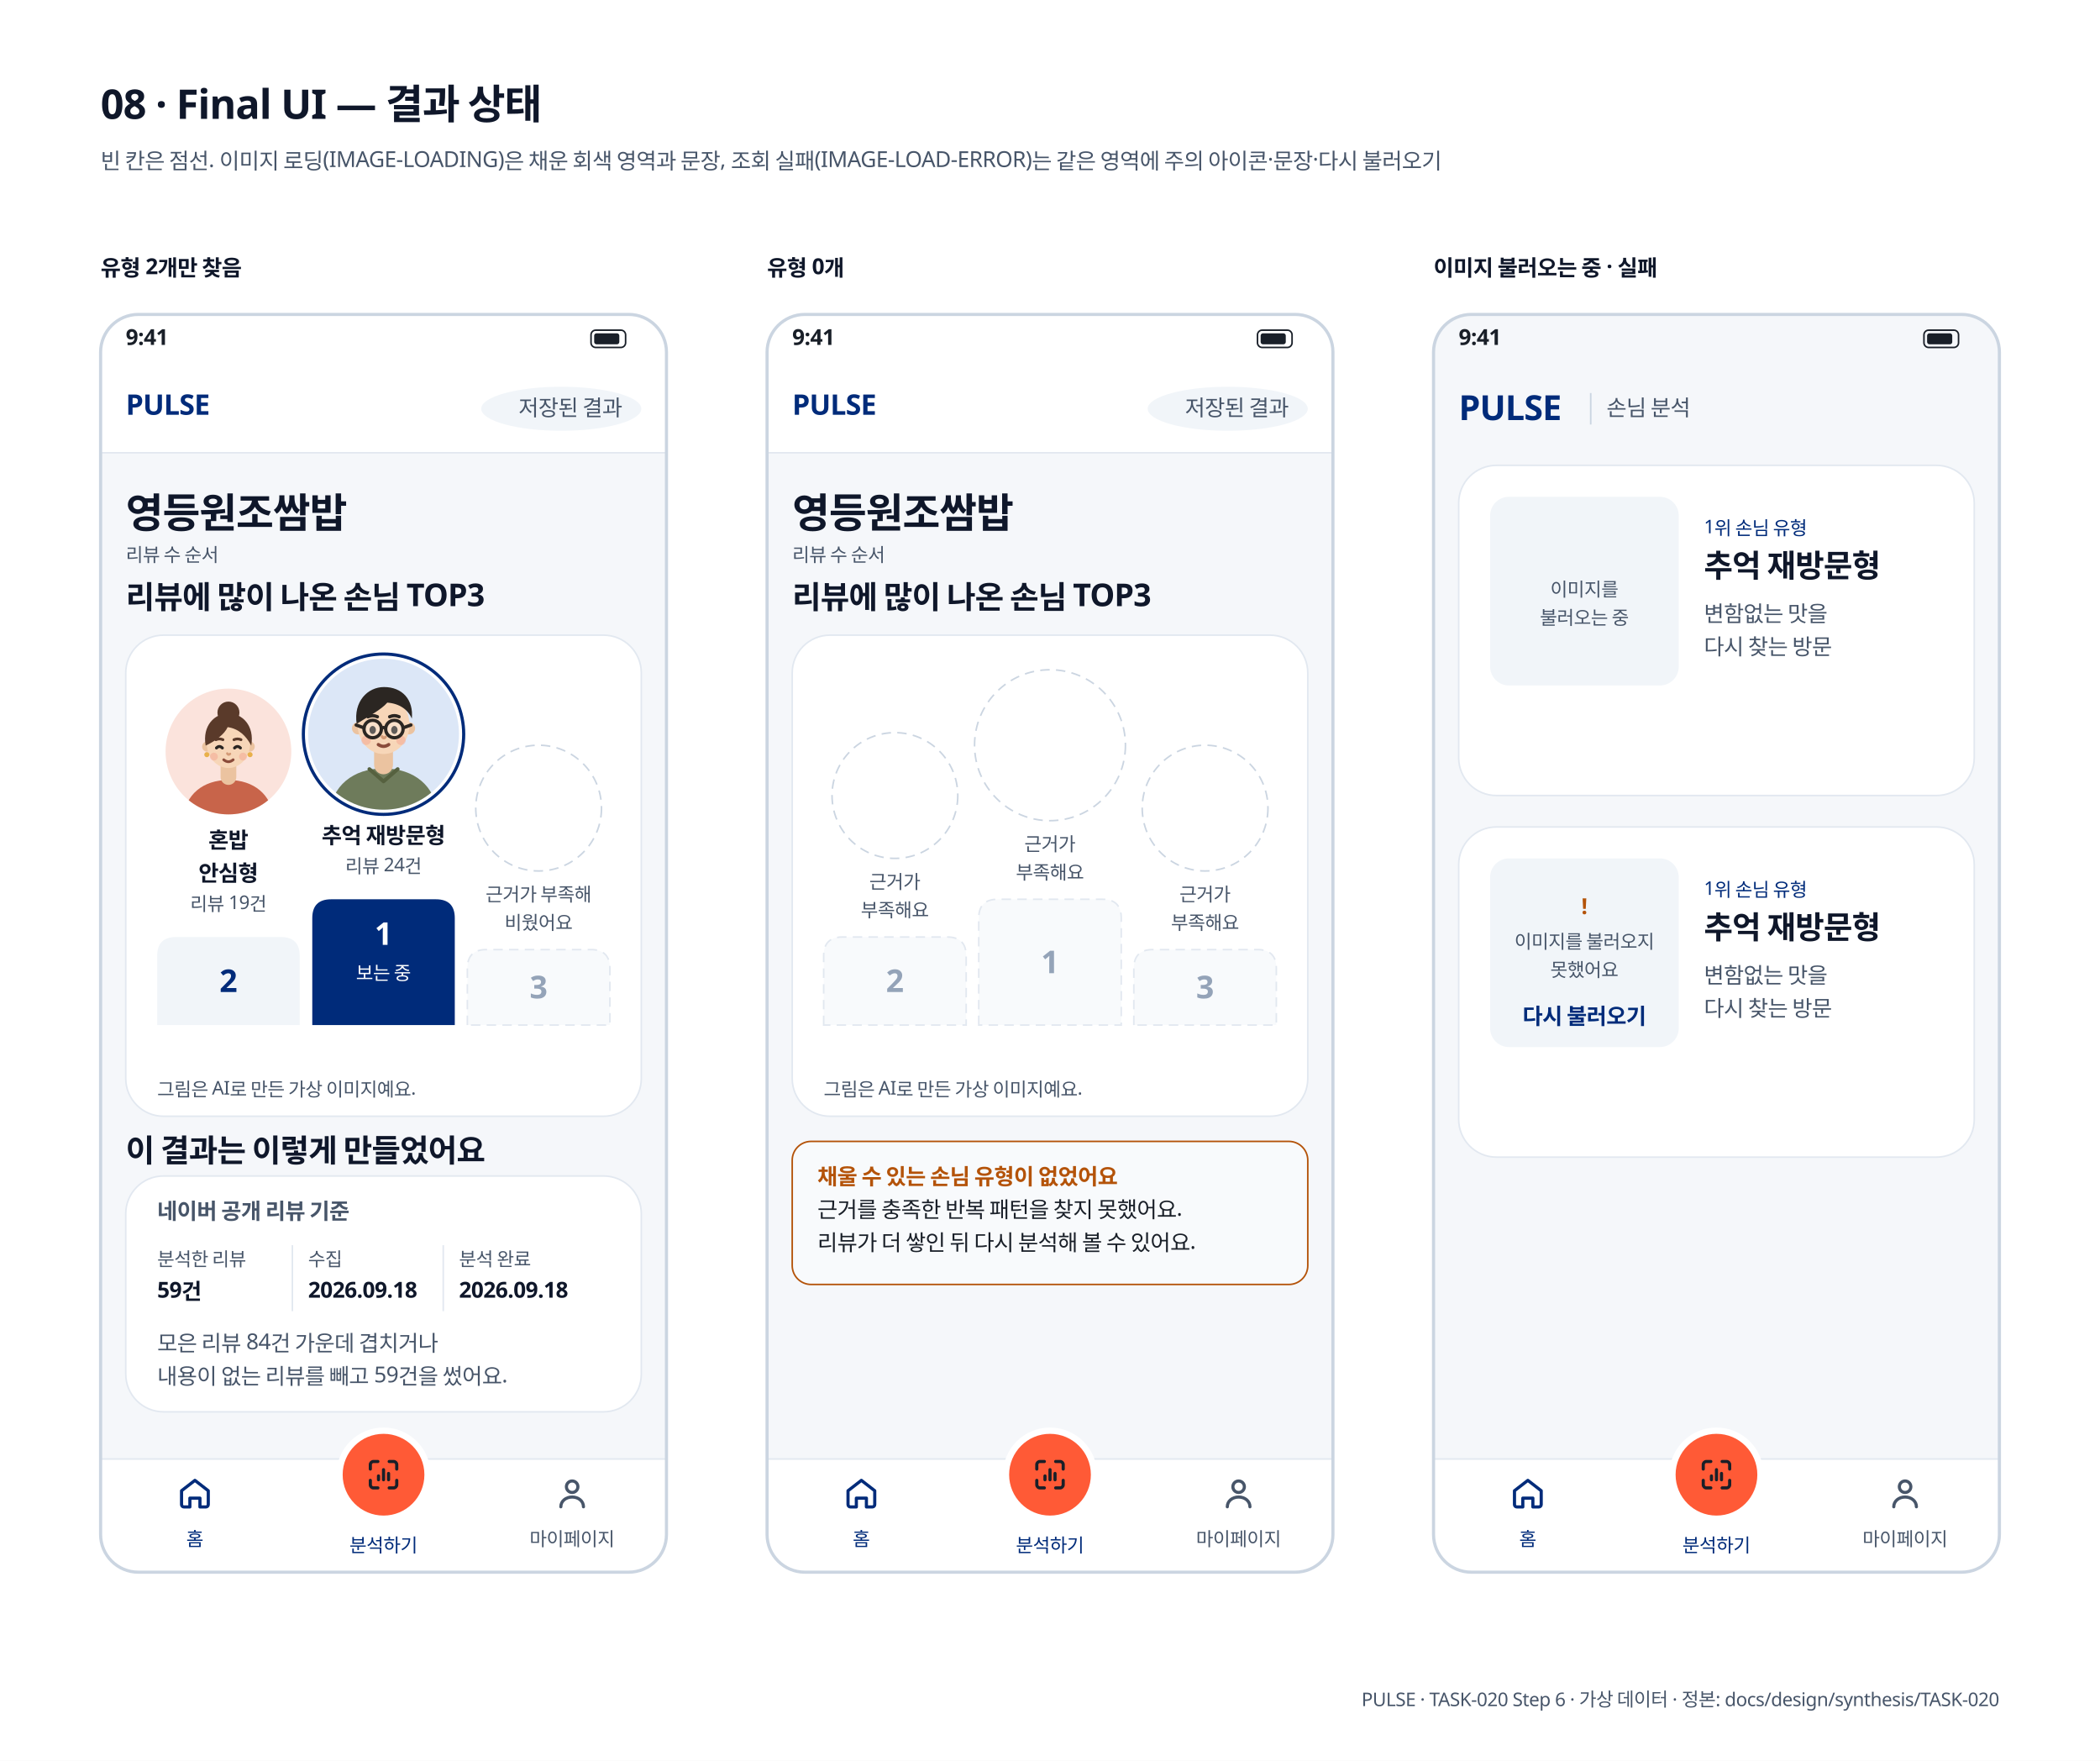
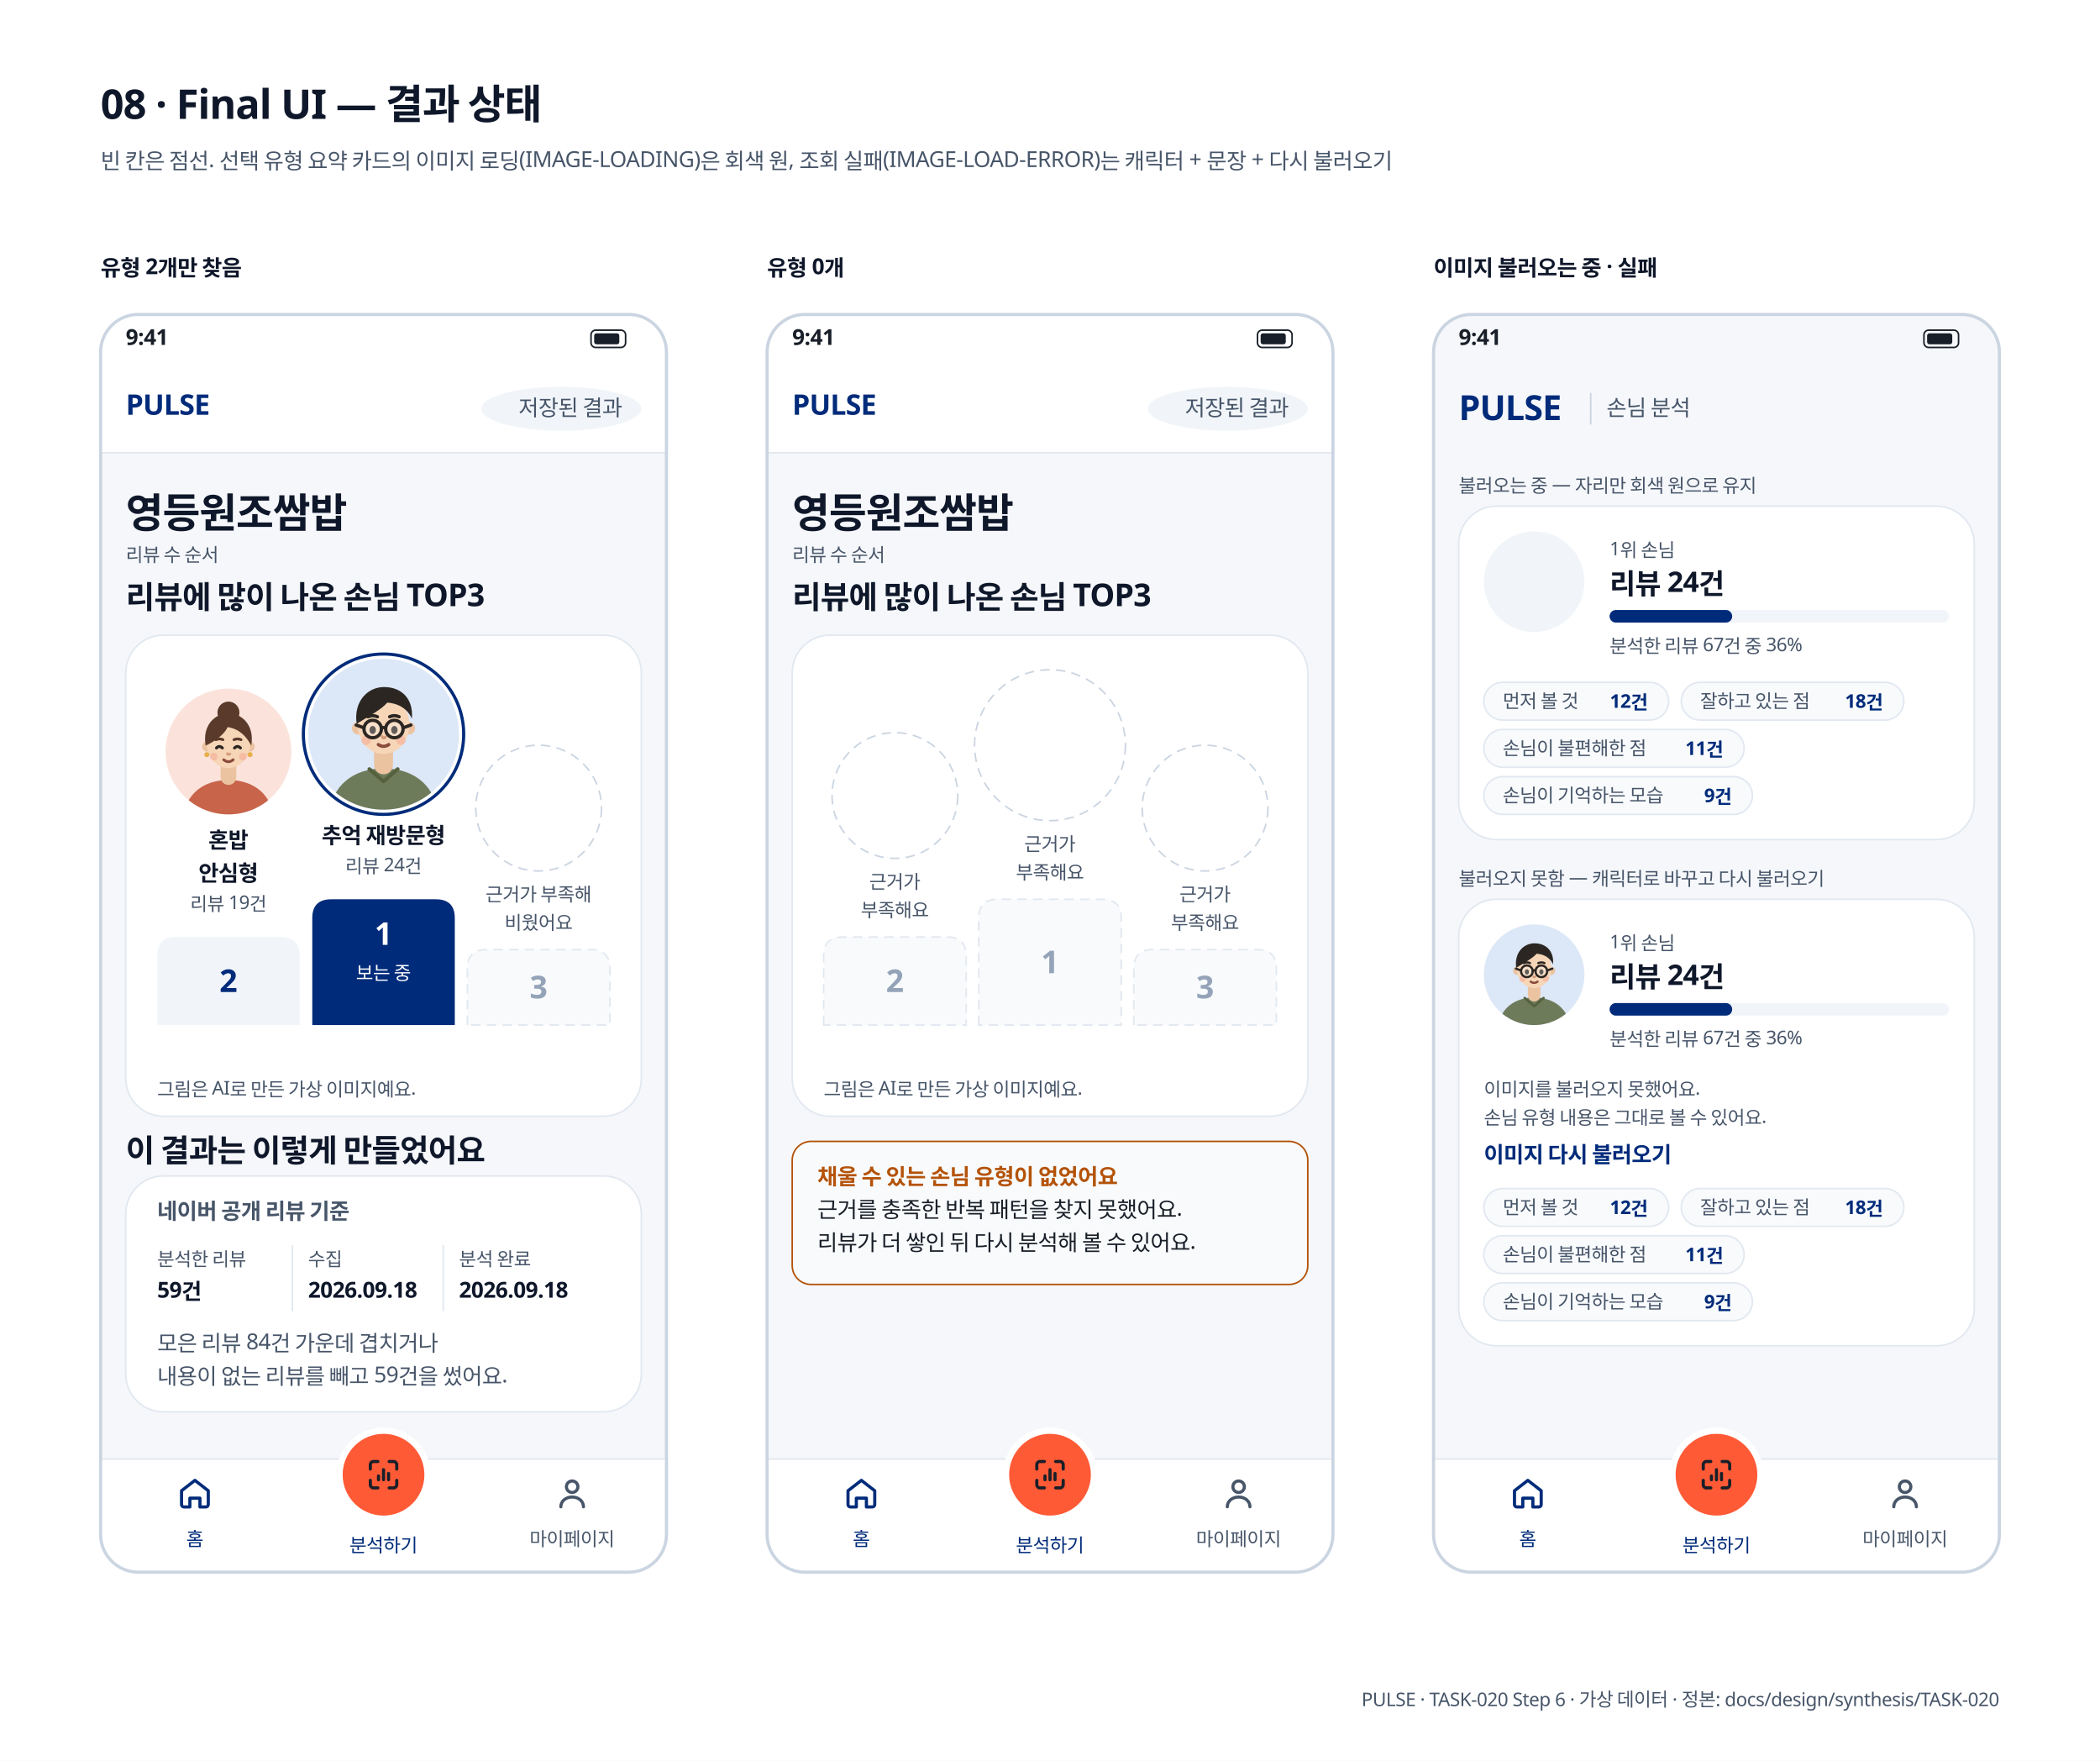
<svg xmlns="http://www.w3.org/2000/svg" width="1336" height="1120" viewBox="0 0 1336 1120">
  <rect x="0" y="0" width="1336" height="1120" rx="0" fill="#FFFFFF" />
  <text x="64" y="75.6" font-family="Pretendard" font-size="26" font-weight="600" letter-spacing="-0.52" fill="#0F172A" text-anchor="start">08 · Final UI — 결과 상태</text>
-   <text x="64" y="107.4" font-family="Pretendard" font-size="14" font-weight="400" letter-spacing="-0.28" fill="#475569" text-anchor="start">빈 칸은 점선. 이미지 로딩(IMAGE-LOADING)은 채운 회색 영역과 문장, 조회 실패(IMAGE-LOAD-ERROR)는 같은 영역에 주의 아이콘·문장·다시 불러오기</text>
+   <text x="64" y="107.4" font-family="Pretendard" font-size="14" font-weight="400" letter-spacing="-0.28" fill="#475569" text-anchor="start">빈 칸은 점선. 선택 유형 요약 카드의 이미지 로딩(IMAGE-LOADING)은 회색 원, 조회 실패(IMAGE-LOAD-ERROR)는 캐릭터 + 문장 + 다시 불러오기</text>
  <g transform="translate(64 200)">
    <g id="Screen/Result-Partial">
      <text x="0" y="-24.6" font-family="Pretendard" font-size="14" font-weight="700" letter-spacing="-0.28" fill="#0F172A" text-anchor="start">유형 2개만 찾음</text>
      <clipPath id="clip-Result-Partial">
        <rect x="0" y="0" width="360" height="800" rx="24" fill="none" />
      </clipPath>
      <g clip-path="url(#clip-Result-Partial)">
        <rect x="0" y="0" width="360" height="800" rx="0" fill="#F5F7FA" />
        <rect x="0" y="0" width="360" height="32" rx="0" fill="#F5F7FA" />
        <g id="Header">
          <rect x="0" y="0" width="360" height="88" rx="0" fill="#FFFFFF" />
          <line x1="0" y1="88" x2="360" y2="88" stroke="#E2E8F0" stroke-width="1" />
          <text x="16" y="63.8" font-family="Pretendard" font-size="18" font-weight="700" letter-spacing="-0.36" fill="#002B7A" text-anchor="start">PULSE</text>
          <rect x="242.16" y="46" width="101.84" height="28" rx="9999" fill="#F1F5F9" />
          <text x="332" y="64.4" font-family="Pretendard" font-size="14" font-weight="400" letter-spacing="-0.28" fill="#475569" text-anchor="end">저장된 결과</text>
        </g>
        <text x="16" y="135.6" font-family="Pretendard" font-size="26" font-weight="600" letter-spacing="-0.52" fill="#0F172A" text-anchor="start">영등원조쌈밥</text>
        <g id="Podium">
          <text x="16" y="157.2" font-family="Pretendard" font-size="12" font-weight="400" letter-spacing="-0.24" fill="#475569" text-anchor="start">리뷰 수 순서</text>
          <text x="16" y="187.0" font-family="Pretendard" font-size="20" font-weight="600" letter-spacing="-0.4" fill="#0F172A" text-anchor="start">리뷰에 많이 나온 손님 TOP3</text>
          <rect x="16" y="204" width="328" height="306" rx="24" fill="#FFFFFF" stroke="#E2E8F0" stroke-width="1" />
          <g id="PodiumSlot/Runner">
            <g transform="translate(41.33333 238) scale(1.25)">
              <clipPath id="guest-clip-21">
                <circle cx="32" cy="32" r="32" />
              </clipPath>
              <g clip-path="url(#guest-clip-21)">
                <circle cx="32" cy="32" r="32" fill="#FBE3DC" />
                <path d="M9 66c1-12 10-19.5 23-19.5S54 54 55 66Z" fill="#C8644A" />
                <circle cx="32" cy="12.2" r="5.6" fill="#5A3A2A" />
                <path d="M28 36h8v9a4 4 0 0 1-8 0Z" fill="#EBC3A0" />
                <circle cx="21.2" cy="29.5" r="2.6" fill="#EBC3A0" />
                <circle cx="42.8" cy="29.5" r="2.6" fill="#EBC3A0" />
                <ellipse cx="32" cy="28" rx="11" ry="12.4" fill="#F7D6B8" />
                <path d="M20.4 29c-1.8-10.2 4.6-16.4 11.6-16.4s13.4 6.2 11.6 16.4c-2.6-5-6.4-8.6-12-9.4-1.6 3.6-6.4 7.2-11.2 9.4Z" fill="#5A3A2A" />
                <path d="M25.6 26q1.8-.8 3.6 0M34.8 26q1.8-.8 3.6 0" fill="none" stroke="#5A3A2A" stroke-width="1.4" stroke-linecap="round" stroke-linejoin="round" />
                <path d="M25.9 30.2q1.5-1.5 3 0M35.1 30.2q1.5-1.5 3 0" fill="none" stroke="#2B2622" stroke-width="1.5" stroke-linecap="round" stroke-linejoin="round" />
                <path d="M31.4 33q.6 1.1 1.4.2" fill="none" stroke="#D39A76" stroke-width="1.2" stroke-linecap="round" stroke-linejoin="round" />
                <circle cx="24.6" cy="34.6" r="2" fill="#F2A08C" opacity="0.45" />
                <circle cx="39.4" cy="34.6" r="2" fill="#F2A08C" opacity="0.45" />
                <path d="M29.6 36.2q2.4 2 4.8 0" fill="none" stroke="#8A4B3A" stroke-width="1.4" stroke-linecap="round" stroke-linejoin="round" />
                <circle cx="21" cy="33.6" r="1.3" fill="#E8B04A" />
                <circle cx="43" cy="33.6" r="1.3" fill="#E8B04A" />
              </g>
            </g>
            <text x="81.333" y="339.4" font-family="Pretendard" font-size="14" font-weight="600" letter-spacing="-0.28" fill="#0F172A" text-anchor="middle">혼밥</text>
            <text x="81.333" y="360.4" font-family="Pretendard" font-size="14" font-weight="600" letter-spacing="-0.28" fill="#0F172A" text-anchor="middle">안심형</text>
            <text x="81.333" y="379.2" font-family="Pretendard" font-size="12" font-weight="400" letter-spacing="-0.24" fill="#475569" text-anchor="middle">리뷰 19건</text>
            <path d="M 36 452 L 36 408 Q 36 396 48 396 L 114.667 396 Q 126.667 396 126.667 408 L 126.667 452 Z" fill="#F1F5F9" />
            <text x="81.333" y="431.0" font-family="Pretendard" font-size="20" font-weight="600" letter-spacing="-0.4" fill="#002B7A" text-anchor="middle">2</text>
          </g>
          <g id="PodiumSlot/First">
            <g transform="translate(132 219) scale(1.5)">
              <clipPath id="guest-clip-22">
                <circle cx="32" cy="32" r="32" />
              </clipPath>
              <g clip-path="url(#guest-clip-22)">
                <circle cx="32" cy="32" r="32" fill="#DCE7F7" />
                <path d="M9 66c1-12 10-19.5 23-19.5S54 54 55 66Z" fill="#6E7B5B" />
                <path d="M26 46.8l6 5.2 6-5.2" fill="none" stroke="#56613F" stroke-width="1.6" stroke-linecap="round" stroke-linejoin="round" />
                <path d="M28 36h8v9a4 4 0 0 1-8 0Z" fill="#EBC3A0" />
                <circle cx="21.2" cy="29.5" r="2.6" fill="#EBC3A0" />
                <circle cx="42.8" cy="29.5" r="2.6" fill="#EBC3A0" />
                <ellipse cx="32" cy="28" rx="11" ry="12.4" fill="#F7D6B8" />
                <path d="M20.6 27.6c-1.4-9.4 4.6-15.6 11.6-15.6 7.8 0 12.6 5.4 11.8 13.4-1.6-3.8-5.2-6.4-10.4-6.8-2.6 3-7.6 5.6-13 9Z" fill="#2B2622" />
                <path d="M25.4 24.6q2-.9 4 0M34.6 24.6q2-.9 4 0" fill="none" stroke="#2B2622" stroke-width="1.4" stroke-linecap="round" stroke-linejoin="round" />
                <ellipse cx="27.4" cy="30.2" rx="1.35" ry="1.7" fill="#2B2622" />
                <ellipse cx="36.6" cy="30.2" rx="1.35" ry="1.7" fill="#2B2622" />
                <path d="M31.4 33q.6 1.1 1.4.2" fill="none" stroke="#D39A76" stroke-width="1.2" stroke-linecap="round" stroke-linejoin="round" />
                <circle cx="24.6" cy="34.6" r="2" fill="#F2A08C" opacity="0.45" />
                <circle cx="39.4" cy="34.6" r="2" fill="#F2A08C" opacity="0.45" />
                <path d="M29.8 36.4q2.2 1.5 4.4 0" fill="none" stroke="#8A4B3A" stroke-width="1.4" stroke-linecap="round" stroke-linejoin="round" />
                <circle cx="27.4" cy="29.8" r="3.7" fill="#FFFFFF" fill-opacity="0.25" stroke="#2B2622" stroke-width="1.4" stroke-linecap="round" stroke-linejoin="round" />
                <circle cx="36.6" cy="29.8" r="3.7" fill="#FFFFFF" fill-opacity="0.25" stroke="#2B2622" stroke-width="1.4" stroke-linecap="round" stroke-linejoin="round" />
                <path d="M31.1 29.5q.9-.7 1.8 0" fill="none" stroke="#2B2622" stroke-width="1.4" stroke-linecap="round" stroke-linejoin="round" />
                <path d="M23.7 29.3 20.4 28.1M40.3 29.3l3.3-1.2" fill="none" stroke="#2B2622" stroke-width="1.4" stroke-linecap="round" stroke-linejoin="round" />
              </g>
            </g>
            <circle cx="180" cy="267" r="51" fill="none" stroke="#002B7A" stroke-width="2" />
            <text x="180" y="336.4" font-family="Pretendard" font-size="14" font-weight="600" letter-spacing="-0.28" fill="#0F172A" text-anchor="middle">추억 재방문형</text>
            <text x="180" y="355.2" font-family="Pretendard" font-size="12" font-weight="400" letter-spacing="-0.24" fill="#475569" text-anchor="middle">리뷰 24건</text>
            <path d="M 134.667 452 L 134.667 384 Q 134.667 372 146.667 372 L 213.333 372 Q 225.333 372 225.333 384 L 225.333 452 Z" fill="#002B7A" />
            <text x="180" y="401.0" font-family="Pretendard" font-size="20" font-weight="600" letter-spacing="-0.4" fill="#FFFFFF" text-anchor="middle">1</text>
            <text x="180" y="423.2" font-family="Pretendard" font-size="12" font-weight="400" letter-spacing="-0.24" fill="#FFFFFF" text-anchor="middle">보는 중</text>
          </g>
          <g id="PodiumSlot/Empty">
            <circle cx="278.667" cy="314" r="40" fill="none" stroke="#CBD5E1" stroke-width="1" stroke-dasharray="6 4" />
            <text x="278.667" y="373.2" font-family="Pretendard" font-size="12" font-weight="400" letter-spacing="-0.24" fill="#475569" text-anchor="middle">근거가 부족해</text>
            <text x="278.667" y="391.2" font-family="Pretendard" font-size="12" font-weight="400" letter-spacing="-0.24" fill="#475569" text-anchor="middle">비웠어요</text>
            <path d="M 233.333 452 L 233.333 416 Q 233.333 404 245.333 404 L 312 404 Q 324 404 324 416 L 324 452 Z" fill="#F8FAFC" stroke="#E2E8F0" stroke-width="1" stroke-dasharray="6 4" />
            <text x="278.667" y="435.0" font-family="Pretendard" font-size="20" font-weight="600" letter-spacing="-0.4" fill="#94A3B8" text-anchor="middle">3</text>
          </g>
          <text x="36" y="497.2" font-family="Pretendard" font-size="12" font-weight="400" letter-spacing="-0.24" fill="#475569" text-anchor="start">그림은 AI로 만든 가상 이미지예요.</text>
        </g>
        <g id="AnalysisInfo">
          <text x="16" y="539.0" font-family="Pretendard" font-size="20" font-weight="600" letter-spacing="-0.4" fill="#0F172A" text-anchor="start">이 결과는 이렇게 만들었어요</text>
          <rect x="16" y="548" width="328" height="150" rx="24" fill="#FFFFFF" stroke="#E2E8F0" stroke-width="1" />
          <text x="36" y="575.4" font-family="Pretendard" font-size="14" font-weight="600" letter-spacing="-0.28" fill="#475569" text-anchor="start">네이버 공개 리뷰 기준</text>
          <text x="36" y="605.2" font-family="Pretendard" font-size="12" font-weight="400" letter-spacing="-0.24" fill="#475569" text-anchor="start">분석한 리뷰</text>
          <text x="36" y="625.4" font-family="Pretendard" font-size="14" font-weight="700" letter-spacing="-0.28" fill="#0F172A" text-anchor="start">59건</text>
          <text x="132" y="605.2" font-family="Pretendard" font-size="12" font-weight="400" letter-spacing="-0.24" fill="#475569" text-anchor="start">수집</text>
          <text x="132" y="625.4" font-family="Pretendard" font-size="14" font-weight="700" letter-spacing="-0.28" fill="#0F172A" text-anchor="start">2026.09.18</text>
          <line x1="122" y1="592" x2="122" y2="634" stroke="#E2E8F0" stroke-width="1" />
          <text x="228" y="605.2" font-family="Pretendard" font-size="12" font-weight="400" letter-spacing="-0.24" fill="#475569" text-anchor="start">분석 완료</text>
          <text x="228" y="625.4" font-family="Pretendard" font-size="14" font-weight="700" letter-spacing="-0.28" fill="#0F172A" text-anchor="start">2026.09.18</text>
          <line x1="218" y1="592" x2="218" y2="634" stroke="#E2E8F0" stroke-width="1" />
          <text x="36" y="659.4" font-family="Pretendard" font-size="14" font-weight="400" letter-spacing="-0.28" fill="#475569" text-anchor="start">모은 리뷰 84건 가운데 겹치거나</text>
          <text x="36" y="680.4" font-family="Pretendard" font-size="14" font-weight="400" letter-spacing="-0.28" fill="#475569" text-anchor="start">내용이 없는 리뷰를 빼고 59건을 썼어요.</text>
        </g>
        <g id="BottomNavigation/home">
          <rect x="0" y="728" width="360" height="72" rx="0" fill="#FFFFFF" />
          <line x1="0" y1="728" x2="360" y2="728" stroke="#E2E8F0" stroke-width="1" />
          <text x="60" y="783.2" font-family="Pretendard" font-size="12" font-weight="400" letter-spacing="-0.24" fill="#002B7A" text-anchor="middle">홈</text>
          <g transform="translate(48 738)">
            <path d="M3.5 10.2 12 3.6l8.5 6.6V19a1.5 1.5 0 0 1-1.5 1.5h-3.8v-5.6H8.8v5.6H5A1.5 1.5 0 0 1 3.5 19v-8.8Z" fill="none" stroke="#002B7A" stroke-width="2" stroke-linecap="round" stroke-linejoin="round" />
          </g>
          <circle cx="180" cy="738" r="28" fill="#FF5A36" stroke="#FFFFFF" stroke-width="4" />
          <g transform="translate(168 726)">
            <path d="M3.6 8.4V5.6a2 2 0 0 1 2-2h2.8M15.6 3.6h2.8a2 2 0 0 1 2 2v2.8M20.4 15.6v2.8a2 2 0 0 1-2 2h-2.8M8.4 20.4H5.6a2 2 0 0 1-2-2v-2.8" fill="none" stroke="#191F28" stroke-width="2" stroke-linecap="round" stroke-linejoin="round" />
            <path d="M8.8 15.2v-2.4M12 15.2V8.8M15.2 15.2v-4" fill="none" stroke="#191F28" stroke-width="2" stroke-linecap="round" stroke-linejoin="round" />
          </g>
          <text x="180" y="787.2" font-family="Pretendard" font-size="12" font-weight="400" letter-spacing="-0.24" fill="#002B7A" text-anchor="middle">분석하기</text>
          <g transform="translate(288 738)">
            <path d="M12 11.3a3.65 3.65 0 1 0 0-7.3 3.65 3.65 0 0 0 0 7.3Z" fill="none" stroke="#475569" stroke-width="2" stroke-linecap="round" stroke-linejoin="round" />
            <path d="M4.8 20.4c0-3.6 3.2-6.2 7.2-6.2s7.2 2.6 7.2 6.2" fill="none" stroke="#475569" stroke-width="2" stroke-linecap="round" stroke-linejoin="round" />
          </g>
          <text x="300" y="783.2" font-family="Pretendard" font-size="12" font-weight="400" letter-spacing="-0.24" fill="#475569" text-anchor="middle">마이페이지</text>
        </g>
        <text x="16" y="19.4" font-family="Pretendard" font-size="14" font-weight="600" letter-spacing="-0.28" fill="#191F28" text-anchor="start">9:41</text>
        <rect x="312" y="10" width="22" height="11" rx="3" fill="none" stroke="#191F28" stroke-width="1" />
        <rect x="314" y="12" width="16" height="7" rx="1.5" fill="#191F28" />
      </g>
      <rect x="0" y="0" width="360" height="800" rx="24" fill="none" stroke="#CBD5E1" stroke-width="2" />
    </g>
  </g>
  <g transform="translate(488 200)">
    <g id="Screen/Result-NoPersona">
      <text x="0" y="-24.6" font-family="Pretendard" font-size="14" font-weight="700" letter-spacing="-0.28" fill="#0F172A" text-anchor="start">유형 0개</text>
      <clipPath id="clip-Result-NoPersona">
        <rect x="0" y="0" width="360" height="800" rx="24" fill="none" />
      </clipPath>
      <g clip-path="url(#clip-Result-NoPersona)">
        <rect x="0" y="0" width="360" height="800" rx="0" fill="#F5F7FA" />
        <rect x="0" y="0" width="360" height="32" rx="0" fill="#F5F7FA" />
        <g id="Header 2">
          <rect x="0" y="0" width="360" height="88" rx="0" fill="#FFFFFF" />
          <line x1="0" y1="88" x2="360" y2="88" stroke="#E2E8F0" stroke-width="1" />
          <text x="16" y="63.8" font-family="Pretendard" font-size="18" font-weight="700" letter-spacing="-0.36" fill="#002B7A" text-anchor="start">PULSE</text>
          <rect x="242.16" y="46" width="101.84" height="28" rx="9999" fill="#F1F5F9" />
          <text x="332" y="64.4" font-family="Pretendard" font-size="14" font-weight="400" letter-spacing="-0.28" fill="#475569" text-anchor="end">저장된 결과</text>
        </g>
        <text x="16" y="135.6" font-family="Pretendard" font-size="26" font-weight="600" letter-spacing="-0.52" fill="#0F172A" text-anchor="start">영등원조쌈밥</text>
        <g id="Podium 2">
          <text x="16" y="157.2" font-family="Pretendard" font-size="12" font-weight="400" letter-spacing="-0.24" fill="#475569" text-anchor="start">리뷰 수 순서</text>
          <text x="16" y="187.0" font-family="Pretendard" font-size="20" font-weight="600" letter-spacing="-0.4" fill="#0F172A" text-anchor="start">리뷰에 많이 나온 손님 TOP3</text>
          <rect x="16" y="204" width="328" height="306" rx="24" fill="#FFFFFF" stroke="#E2E8F0" stroke-width="1" />
          <g id="PodiumSlot/Empty 2">
            <circle cx="81.333" cy="306" r="40" fill="none" stroke="#CBD5E1" stroke-width="1" stroke-dasharray="6 4" />
            <text x="81.333" y="365.2" font-family="Pretendard" font-size="12" font-weight="400" letter-spacing="-0.24" fill="#475569" text-anchor="middle">근거가</text>
            <text x="81.333" y="383.2" font-family="Pretendard" font-size="12" font-weight="400" letter-spacing="-0.24" fill="#475569" text-anchor="middle">부족해요</text>
            <path d="M 36 452 L 36 408 Q 36 396 48 396 L 114.667 396 Q 126.667 396 126.667 408 L 126.667 452 Z" fill="#F8FAFC" stroke="#E2E8F0" stroke-width="1" stroke-dasharray="6 4" />
            <text x="81.333" y="431.0" font-family="Pretendard" font-size="20" font-weight="600" letter-spacing="-0.4" fill="#94A3B8" text-anchor="middle">2</text>
          </g>
          <g id="PodiumSlot/Empty 3">
            <circle cx="180" cy="274" r="48" fill="none" stroke="#CBD5E1" stroke-width="1" stroke-dasharray="6 4" />
            <text x="180" y="341.2" font-family="Pretendard" font-size="12" font-weight="400" letter-spacing="-0.24" fill="#475569" text-anchor="middle">근거가</text>
            <text x="180" y="359.2" font-family="Pretendard" font-size="12" font-weight="400" letter-spacing="-0.24" fill="#475569" text-anchor="middle">부족해요</text>
            <path d="M 134.667 452 L 134.667 384 Q 134.667 372 146.667 372 L 213.333 372 Q 225.333 372 225.333 384 L 225.333 452 Z" fill="#F8FAFC" stroke="#E2E8F0" stroke-width="1" stroke-dasharray="6 4" />
            <text x="180" y="419.0" font-family="Pretendard" font-size="20" font-weight="600" letter-spacing="-0.4" fill="#94A3B8" text-anchor="middle">1</text>
          </g>
          <g id="PodiumSlot/Empty 4">
            <circle cx="278.667" cy="314" r="40" fill="none" stroke="#CBD5E1" stroke-width="1" stroke-dasharray="6 4" />
            <text x="278.667" y="373.2" font-family="Pretendard" font-size="12" font-weight="400" letter-spacing="-0.24" fill="#475569" text-anchor="middle">근거가</text>
            <text x="278.667" y="391.2" font-family="Pretendard" font-size="12" font-weight="400" letter-spacing="-0.24" fill="#475569" text-anchor="middle">부족해요</text>
            <path d="M 233.333 452 L 233.333 416 Q 233.333 404 245.333 404 L 312 404 Q 324 404 324 416 L 324 452 Z" fill="#F8FAFC" stroke="#E2E8F0" stroke-width="1" stroke-dasharray="6 4" />
            <text x="278.667" y="435.0" font-family="Pretendard" font-size="20" font-weight="600" letter-spacing="-0.4" fill="#94A3B8" text-anchor="middle">3</text>
          </g>
          <text x="36" y="497.2" font-family="Pretendard" font-size="12" font-weight="400" letter-spacing="-0.24" fill="#475569" text-anchor="start">그림은 AI로 만든 가상 이미지예요.</text>
        </g>
        <g id="Notice/warning">
          <rect x="16" y="526" width="328" height="91" rx="12" fill="#F8FAFC" stroke="#B45309" stroke-width="1" />
          <text x="32" y="553.4" font-family="Pretendard" font-size="14" font-weight="600" letter-spacing="-0.28" fill="#B45309" text-anchor="start">채울 수 있는 손님 유형이 없었어요</text>
          <text x="32" y="574.4" font-family="Pretendard" font-size="14" font-weight="400" letter-spacing="-0.28" fill="#191F28" text-anchor="start">근거를 충족한 반복 패턴을 찾지 못했어요.</text>
          <text x="32" y="595.4" font-family="Pretendard" font-size="14" font-weight="400" letter-spacing="-0.28" fill="#191F28" text-anchor="start">리뷰가 더 쌓인 뒤 다시 분석해 볼 수 있어요.</text>
        </g>
        <g id="BottomNavigation/home 2">
          <rect x="0" y="728" width="360" height="72" rx="0" fill="#FFFFFF" />
          <line x1="0" y1="728" x2="360" y2="728" stroke="#E2E8F0" stroke-width="1" />
          <text x="60" y="783.2" font-family="Pretendard" font-size="12" font-weight="400" letter-spacing="-0.24" fill="#002B7A" text-anchor="middle">홈</text>
          <g transform="translate(48 738)">
            <path d="M3.5 10.2 12 3.6l8.5 6.6V19a1.5 1.5 0 0 1-1.5 1.5h-3.8v-5.6H8.8v5.6H5A1.5 1.5 0 0 1 3.5 19v-8.8Z" fill="none" stroke="#002B7A" stroke-width="2" stroke-linecap="round" stroke-linejoin="round" />
          </g>
          <circle cx="180" cy="738" r="28" fill="#FF5A36" stroke="#FFFFFF" stroke-width="4" />
          <g transform="translate(168 726)">
            <path d="M3.6 8.4V5.6a2 2 0 0 1 2-2h2.8M15.6 3.6h2.8a2 2 0 0 1 2 2v2.8M20.4 15.6v2.8a2 2 0 0 1-2 2h-2.8M8.4 20.4H5.6a2 2 0 0 1-2-2v-2.8" fill="none" stroke="#191F28" stroke-width="2" stroke-linecap="round" stroke-linejoin="round" />
            <path d="M8.8 15.2v-2.4M12 15.2V8.8M15.2 15.2v-4" fill="none" stroke="#191F28" stroke-width="2" stroke-linecap="round" stroke-linejoin="round" />
          </g>
          <text x="180" y="787.2" font-family="Pretendard" font-size="12" font-weight="400" letter-spacing="-0.24" fill="#002B7A" text-anchor="middle">분석하기</text>
          <g transform="translate(288 738)">
            <path d="M12 11.3a3.65 3.65 0 1 0 0-7.3 3.65 3.65 0 0 0 0 7.3Z" fill="none" stroke="#475569" stroke-width="2" stroke-linecap="round" stroke-linejoin="round" />
            <path d="M4.8 20.4c0-3.6 3.2-6.2 7.2-6.2s7.2 2.6 7.2 6.2" fill="none" stroke="#475569" stroke-width="2" stroke-linecap="round" stroke-linejoin="round" />
          </g>
          <text x="300" y="783.2" font-family="Pretendard" font-size="12" font-weight="400" letter-spacing="-0.24" fill="#475569" text-anchor="middle">마이페이지</text>
        </g>
        <text x="16" y="19.4" font-family="Pretendard" font-size="14" font-weight="600" letter-spacing="-0.28" fill="#191F28" text-anchor="start">9:41</text>
        <rect x="312" y="10" width="22" height="11" rx="3" fill="none" stroke="#191F28" stroke-width="1" />
        <rect x="314" y="12" width="16" height="7" rx="1.5" fill="#191F28" />
      </g>
      <rect x="0" y="0" width="360" height="800" rx="24" fill="none" stroke="#CBD5E1" stroke-width="2" />
    </g>
  </g>
  <g transform="translate(912 200)">
    <g id="Screen/Image-States">
      <text x="0" y="-24.6" font-family="Pretendard" font-size="14" font-weight="700" letter-spacing="-0.28" fill="#0F172A" text-anchor="start">이미지 불러오는 중 · 실패</text>
      <clipPath id="clip-Image-States">
        <rect x="0" y="0" width="360" height="800" rx="24" fill="none" />
      </clipPath>
      <g clip-path="url(#clip-Image-States)">
        <rect x="0" y="0" width="360" height="800" rx="0" fill="#F5F7FA" />
        <rect x="0" y="0" width="360" height="32" rx="0" fill="#F5F7FA" />
        <g id="Header/Result">
          <text x="16" y="67.2" font-family="Pretendard" font-size="22" font-weight="600" letter-spacing="-0.44" fill="#002B7A" text-anchor="start">PULSE</text>
          <line x1="100" y1="50" x2="100" y2="70" stroke="#CBD5E1" stroke-width="1" />
          <text x="110" y="64.4" font-family="Pretendard" font-size="14" font-weight="400" letter-spacing="-0.28" fill="#475569" text-anchor="start">손님 분석</text>
        </g>
-         <rect x="16" y="96" width="328" height="210" rx="24" fill="#FFFFFF" stroke="#E2E8F0" stroke-width="1" />
-         <rect x="36" y="116" width="120" height="120" rx="12" fill="#F1F5F9" />
-         <text x="96" y="179.2" font-family="Pretendard" font-size="12" font-weight="400" letter-spacing="-0.24" fill="#475569" text-anchor="middle">이미지를</text>
-         <text x="96" y="197.2" font-family="Pretendard" font-size="12" font-weight="400" letter-spacing="-0.24" fill="#475569" text-anchor="middle">불러오는 중</text>
-         <text x="172" y="139.2" font-family="Pretendard" font-size="12" font-weight="400" letter-spacing="-0.24" fill="#002B7A" text-anchor="start">1위 손님 유형</text>
-         <text x="172" y="167.0" font-family="Pretendard" font-size="20" font-weight="600" letter-spacing="-0.4" fill="#0F172A" text-anchor="start">추억 재방문형</text>
-         <text x="172" y="195.4" font-family="Pretendard" font-size="14" font-weight="400" letter-spacing="-0.28" fill="#475569" text-anchor="start">변함없는 맛을</text>
-         <text x="172" y="216.4" font-family="Pretendard" font-size="14" font-weight="400" letter-spacing="-0.28" fill="#475569" text-anchor="start">다시 찾는 방문</text>
-         <rect x="16" y="326" width="328" height="210" rx="24" fill="#FFFFFF" stroke="#E2E8F0" stroke-width="1" />
-         <rect x="36" y="346" width="120" height="120" rx="12" fill="#F1F5F9" />
-         <text x="96" y="381.4" font-family="Pretendard" font-size="14" font-weight="700" letter-spacing="-0.28" fill="#B45309" text-anchor="middle">!</text>
-         <text x="96" y="403.2" font-family="Pretendard" font-size="12" font-weight="400" letter-spacing="-0.24" fill="#475569" text-anchor="middle">이미지를 불러오지</text>
-         <text x="96" y="421.2" font-family="Pretendard" font-size="12" font-weight="400" letter-spacing="-0.24" fill="#475569" text-anchor="middle">못했어요</text>
-         <text x="96" y="451.4" font-family="Pretendard" font-size="14" font-weight="600" letter-spacing="-0.28" fill="#002B7A" text-anchor="middle">다시 불러오기</text>
-         <text x="172" y="369.2" font-family="Pretendard" font-size="12" font-weight="400" letter-spacing="-0.24" fill="#002B7A" text-anchor="start">1위 손님 유형</text>
-         <text x="172" y="397.0" font-family="Pretendard" font-size="20" font-weight="600" letter-spacing="-0.4" fill="#0F172A" text-anchor="start">추억 재방문형</text>
-         <text x="172" y="425.4" font-family="Pretendard" font-size="14" font-weight="400" letter-spacing="-0.28" fill="#475569" text-anchor="start">변함없는 맛을</text>
-         <text x="172" y="446.4" font-family="Pretendard" font-size="14" font-weight="400" letter-spacing="-0.28" fill="#475569" text-anchor="start">다시 찾는 방문</text>
+         <text x="16" y="113.2" font-family="Pretendard" font-size="12" font-weight="400" letter-spacing="-0.24" fill="#475569" text-anchor="start">불러오는 중 — 자리만 회색 원으로 유지</text>
+         <rect x="16" y="122" width="328" height="212" rx="24" fill="#FFFFFF" stroke="#E2E8F0" stroke-width="1" />
+         <circle cx="64" cy="170" r="32" fill="#F1F5F9" />
+         <text x="112" y="153.2" font-family="Pretendard" font-size="12" font-weight="400" letter-spacing="-0.24" fill="#475569" text-anchor="start">1위 손님</text>
+         <text x="112" y="177.8" font-family="Pretendard" font-size="18" font-weight="700" letter-spacing="-0.36" fill="#0F172A" text-anchor="start">리뷰 24건</text>
+         <rect x="112" y="188" width="216" height="8" rx="4" fill="#F1F5F9" />
+         <rect x="112" y="188" width="78" height="8" rx="4" fill="#002B7A" />
+         <text x="112" y="215.2" font-family="Pretendard" font-size="12" font-weight="400" letter-spacing="-0.24" fill="#475569" text-anchor="start">분석한 리뷰 67건 중 36%</text>
+         <g id="StatChip/먼저 볼 것">
+           <rect x="32" y="234" width="117.6" height="24" rx="12" fill="#F8FAFC" stroke="#E2E8F0" stroke-width="1" />
+           <text x="44" y="250.2" font-family="Pretendard" font-size="12" font-weight="400" letter-spacing="-0.24" fill="#475569" text-anchor="start">먼저 볼 것</text>
+           <text x="112.16" y="250.2" font-family="Pretendard" font-size="12" font-weight="600" letter-spacing="-0.24" fill="#002B7A" text-anchor="start">12건</text>
+         </g>
+         <g id="StatChip/잘하고 있는 점">
+           <rect x="157.6" y="234" width="141.6" height="24" rx="12" fill="#F8FAFC" stroke="#E2E8F0" stroke-width="1" />
+           <text x="169.6" y="250.2" font-family="Pretendard" font-size="12" font-weight="400" letter-spacing="-0.24" fill="#475569" text-anchor="start">잘하고 있는 점</text>
+           <text x="261.76" y="250.2" font-family="Pretendard" font-size="12" font-weight="600" letter-spacing="-0.24" fill="#002B7A" text-anchor="start">18건</text>
+         </g>
+         <g id="StatChip/손님이 불편해한 점">
+           <rect x="32" y="264" width="165.6" height="24" rx="12" fill="#F8FAFC" stroke="#E2E8F0" stroke-width="1" />
+           <text x="44" y="280.2" font-family="Pretendard" font-size="12" font-weight="400" letter-spacing="-0.24" fill="#475569" text-anchor="start">손님이 불편해한 점</text>
+           <text x="160.16" y="280.2" font-family="Pretendard" font-size="12" font-weight="600" letter-spacing="-0.24" fill="#002B7A" text-anchor="start">11건</text>
+         </g>
+         <g id="StatChip/손님이 기억하는 모습">
+           <rect x="32" y="294" width="170.88" height="24" rx="12" fill="#F8FAFC" stroke="#E2E8F0" stroke-width="1" />
+           <text x="44" y="310.2" font-family="Pretendard" font-size="12" font-weight="400" letter-spacing="-0.24" fill="#475569" text-anchor="start">손님이 기억하는 모습</text>
+           <text x="172.16" y="310.2" font-family="Pretendard" font-size="12" font-weight="600" letter-spacing="-0.24" fill="#002B7A" text-anchor="start">9건</text>
+         </g>
+         <text x="16" y="363.2" font-family="Pretendard" font-size="12" font-weight="400" letter-spacing="-0.24" fill="#475569" text-anchor="start">불러오지 못함 — 캐릭터로 바꾸고 다시 불러오기</text>
+         <rect x="16" y="372" width="328" height="284" rx="24" fill="#FFFFFF" stroke="#E2E8F0" stroke-width="1" />
+         <g transform="translate(32 388) scale(1)">
+           <clipPath id="guest-clip-23">
+             <circle cx="32" cy="32" r="32" />
+           </clipPath>
+           <g clip-path="url(#guest-clip-23)">
+             <circle cx="32" cy="32" r="32" fill="#DCE7F7" />
+             <path d="M9 66c1-12 10-19.5 23-19.5S54 54 55 66Z" fill="#6E7B5B" />
+             <path d="M26 46.8l6 5.2 6-5.2" fill="none" stroke="#56613F" stroke-width="1.6" stroke-linecap="round" stroke-linejoin="round" />
+             <path d="M28 36h8v9a4 4 0 0 1-8 0Z" fill="#EBC3A0" />
+             <circle cx="21.2" cy="29.5" r="2.6" fill="#EBC3A0" />
+             <circle cx="42.8" cy="29.5" r="2.6" fill="#EBC3A0" />
+             <ellipse cx="32" cy="28" rx="11" ry="12.4" fill="#F7D6B8" />
+             <path d="M20.6 27.6c-1.4-9.4 4.6-15.6 11.6-15.6 7.8 0 12.6 5.4 11.8 13.4-1.6-3.8-5.2-6.4-10.4-6.8-2.6 3-7.6 5.6-13 9Z" fill="#2B2622" />
+             <path d="M25.4 24.6q2-.9 4 0M34.6 24.6q2-.9 4 0" fill="none" stroke="#2B2622" stroke-width="1.4" stroke-linecap="round" stroke-linejoin="round" />
+             <ellipse cx="27.4" cy="30.2" rx="1.35" ry="1.7" fill="#2B2622" />
+             <ellipse cx="36.6" cy="30.2" rx="1.35" ry="1.7" fill="#2B2622" />
+             <path d="M31.4 33q.6 1.1 1.4.2" fill="none" stroke="#D39A76" stroke-width="1.2" stroke-linecap="round" stroke-linejoin="round" />
+             <circle cx="24.6" cy="34.6" r="2" fill="#F2A08C" opacity="0.45" />
+             <circle cx="39.4" cy="34.6" r="2" fill="#F2A08C" opacity="0.45" />
+             <path d="M29.8 36.4q2.2 1.5 4.4 0" fill="none" stroke="#8A4B3A" stroke-width="1.4" stroke-linecap="round" stroke-linejoin="round" />
+             <circle cx="27.4" cy="29.8" r="3.7" fill="#FFFFFF" fill-opacity="0.25" stroke="#2B2622" stroke-width="1.4" stroke-linecap="round" stroke-linejoin="round" />
+             <circle cx="36.6" cy="29.8" r="3.7" fill="#FFFFFF" fill-opacity="0.25" stroke="#2B2622" stroke-width="1.4" stroke-linecap="round" stroke-linejoin="round" />
+             <path d="M31.1 29.5q.9-.7 1.8 0" fill="none" stroke="#2B2622" stroke-width="1.4" stroke-linecap="round" stroke-linejoin="round" />
+             <path d="M23.7 29.3 20.4 28.1M40.3 29.3l3.3-1.2" fill="none" stroke="#2B2622" stroke-width="1.4" stroke-linecap="round" stroke-linejoin="round" />
+           </g>
+         </g>
+         <text x="112" y="403.2" font-family="Pretendard" font-size="12" font-weight="400" letter-spacing="-0.24" fill="#475569" text-anchor="start">1위 손님</text>
+         <text x="112" y="427.8" font-family="Pretendard" font-size="18" font-weight="700" letter-spacing="-0.36" fill="#0F172A" text-anchor="start">리뷰 24건</text>
+         <rect x="112" y="438" width="216" height="8" rx="4" fill="#F1F5F9" />
+         <rect x="112" y="438" width="78" height="8" rx="4" fill="#002B7A" />
+         <text x="112" y="465.2" font-family="Pretendard" font-size="12" font-weight="400" letter-spacing="-0.24" fill="#475569" text-anchor="start">분석한 리뷰 67건 중 36%</text>
+         <text x="32" y="497.2" font-family="Pretendard" font-size="12" font-weight="400" letter-spacing="-0.24" fill="#475569" text-anchor="start">이미지를 불러오지 못했어요.</text>
+         <text x="32" y="515.2" font-family="Pretendard" font-size="12" font-weight="400" letter-spacing="-0.24" fill="#475569" text-anchor="start">손님 유형 내용은 그대로 볼 수 있어요.</text>
+         <text x="32" y="539.4" font-family="Pretendard" font-size="14" font-weight="600" letter-spacing="-0.28" fill="#002B7A" text-anchor="start">이미지 다시 불러오기</text>
+         <g id="StatChip/먼저 볼 것 2">
+           <rect x="32" y="556" width="117.6" height="24" rx="12" fill="#F8FAFC" stroke="#E2E8F0" stroke-width="1" />
+           <text x="44" y="572.2" font-family="Pretendard" font-size="12" font-weight="400" letter-spacing="-0.24" fill="#475569" text-anchor="start">먼저 볼 것</text>
+           <text x="112.16" y="572.2" font-family="Pretendard" font-size="12" font-weight="600" letter-spacing="-0.24" fill="#002B7A" text-anchor="start">12건</text>
+         </g>
+         <g id="StatChip/잘하고 있는 점 2">
+           <rect x="157.6" y="556" width="141.6" height="24" rx="12" fill="#F8FAFC" stroke="#E2E8F0" stroke-width="1" />
+           <text x="169.6" y="572.2" font-family="Pretendard" font-size="12" font-weight="400" letter-spacing="-0.24" fill="#475569" text-anchor="start">잘하고 있는 점</text>
+           <text x="261.76" y="572.2" font-family="Pretendard" font-size="12" font-weight="600" letter-spacing="-0.24" fill="#002B7A" text-anchor="start">18건</text>
+         </g>
+         <g id="StatChip/손님이 불편해한 점 2">
+           <rect x="32" y="586" width="165.6" height="24" rx="12" fill="#F8FAFC" stroke="#E2E8F0" stroke-width="1" />
+           <text x="44" y="602.2" font-family="Pretendard" font-size="12" font-weight="400" letter-spacing="-0.24" fill="#475569" text-anchor="start">손님이 불편해한 점</text>
+           <text x="160.16" y="602.2" font-family="Pretendard" font-size="12" font-weight="600" letter-spacing="-0.24" fill="#002B7A" text-anchor="start">11건</text>
+         </g>
+         <g id="StatChip/손님이 기억하는 모습 2">
+           <rect x="32" y="616" width="170.88" height="24" rx="12" fill="#F8FAFC" stroke="#E2E8F0" stroke-width="1" />
+           <text x="44" y="632.2" font-family="Pretendard" font-size="12" font-weight="400" letter-spacing="-0.24" fill="#475569" text-anchor="start">손님이 기억하는 모습</text>
+           <text x="172.16" y="632.2" font-family="Pretendard" font-size="12" font-weight="600" letter-spacing="-0.24" fill="#002B7A" text-anchor="start">9건</text>
+         </g>
        <g id="BottomNavigation/home 3">
          <rect x="0" y="728" width="360" height="72" rx="0" fill="#FFFFFF" />
          <line x1="0" y1="728" x2="360" y2="728" stroke="#E2E8F0" stroke-width="1" />
          <text x="60" y="783.2" font-family="Pretendard" font-size="12" font-weight="400" letter-spacing="-0.24" fill="#002B7A" text-anchor="middle">홈</text>
          <g transform="translate(48 738)">
            <path d="M3.5 10.2 12 3.6l8.5 6.6V19a1.5 1.5 0 0 1-1.5 1.5h-3.8v-5.6H8.8v5.6H5A1.5 1.5 0 0 1 3.5 19v-8.8Z" fill="none" stroke="#002B7A" stroke-width="2" stroke-linecap="round" stroke-linejoin="round" />
          </g>
          <circle cx="180" cy="738" r="28" fill="#FF5A36" stroke="#FFFFFF" stroke-width="4" />
          <g transform="translate(168 726)">
            <path d="M3.6 8.4V5.6a2 2 0 0 1 2-2h2.8M15.6 3.6h2.8a2 2 0 0 1 2 2v2.8M20.4 15.6v2.8a2 2 0 0 1-2 2h-2.8M8.4 20.4H5.6a2 2 0 0 1-2-2v-2.8" fill="none" stroke="#191F28" stroke-width="2" stroke-linecap="round" stroke-linejoin="round" />
            <path d="M8.8 15.2v-2.4M12 15.2V8.8M15.2 15.2v-4" fill="none" stroke="#191F28" stroke-width="2" stroke-linecap="round" stroke-linejoin="round" />
          </g>
          <text x="180" y="787.2" font-family="Pretendard" font-size="12" font-weight="400" letter-spacing="-0.24" fill="#002B7A" text-anchor="middle">분석하기</text>
          <g transform="translate(288 738)">
            <path d="M12 11.3a3.65 3.65 0 1 0 0-7.3 3.65 3.65 0 0 0 0 7.3Z" fill="none" stroke="#475569" stroke-width="2" stroke-linecap="round" stroke-linejoin="round" />
            <path d="M4.8 20.4c0-3.6 3.2-6.2 7.2-6.2s7.2 2.6 7.2 6.2" fill="none" stroke="#475569" stroke-width="2" stroke-linecap="round" stroke-linejoin="round" />
          </g>
          <text x="300" y="783.2" font-family="Pretendard" font-size="12" font-weight="400" letter-spacing="-0.24" fill="#475569" text-anchor="middle">마이페이지</text>
        </g>
        <text x="16" y="19.4" font-family="Pretendard" font-size="14" font-weight="600" letter-spacing="-0.28" fill="#191F28" text-anchor="start">9:41</text>
        <rect x="312" y="10" width="22" height="11" rx="3" fill="none" stroke="#191F28" stroke-width="1" />
        <rect x="314" y="12" width="16" height="7" rx="1.5" fill="#191F28" />
      </g>
      <rect x="0" y="0" width="360" height="800" rx="24" fill="none" stroke="#CBD5E1" stroke-width="2" />
    </g>
  </g>
  <text x="1272" y="1085.2" font-family="Pretendard" font-size="12" font-weight="400" letter-spacing="-0.24" fill="#475569" text-anchor="end">PULSE · TASK-020 Step 6 · 가상 데이터 · 정본: docs/design/synthesis/TASK-020</text>
</svg>
